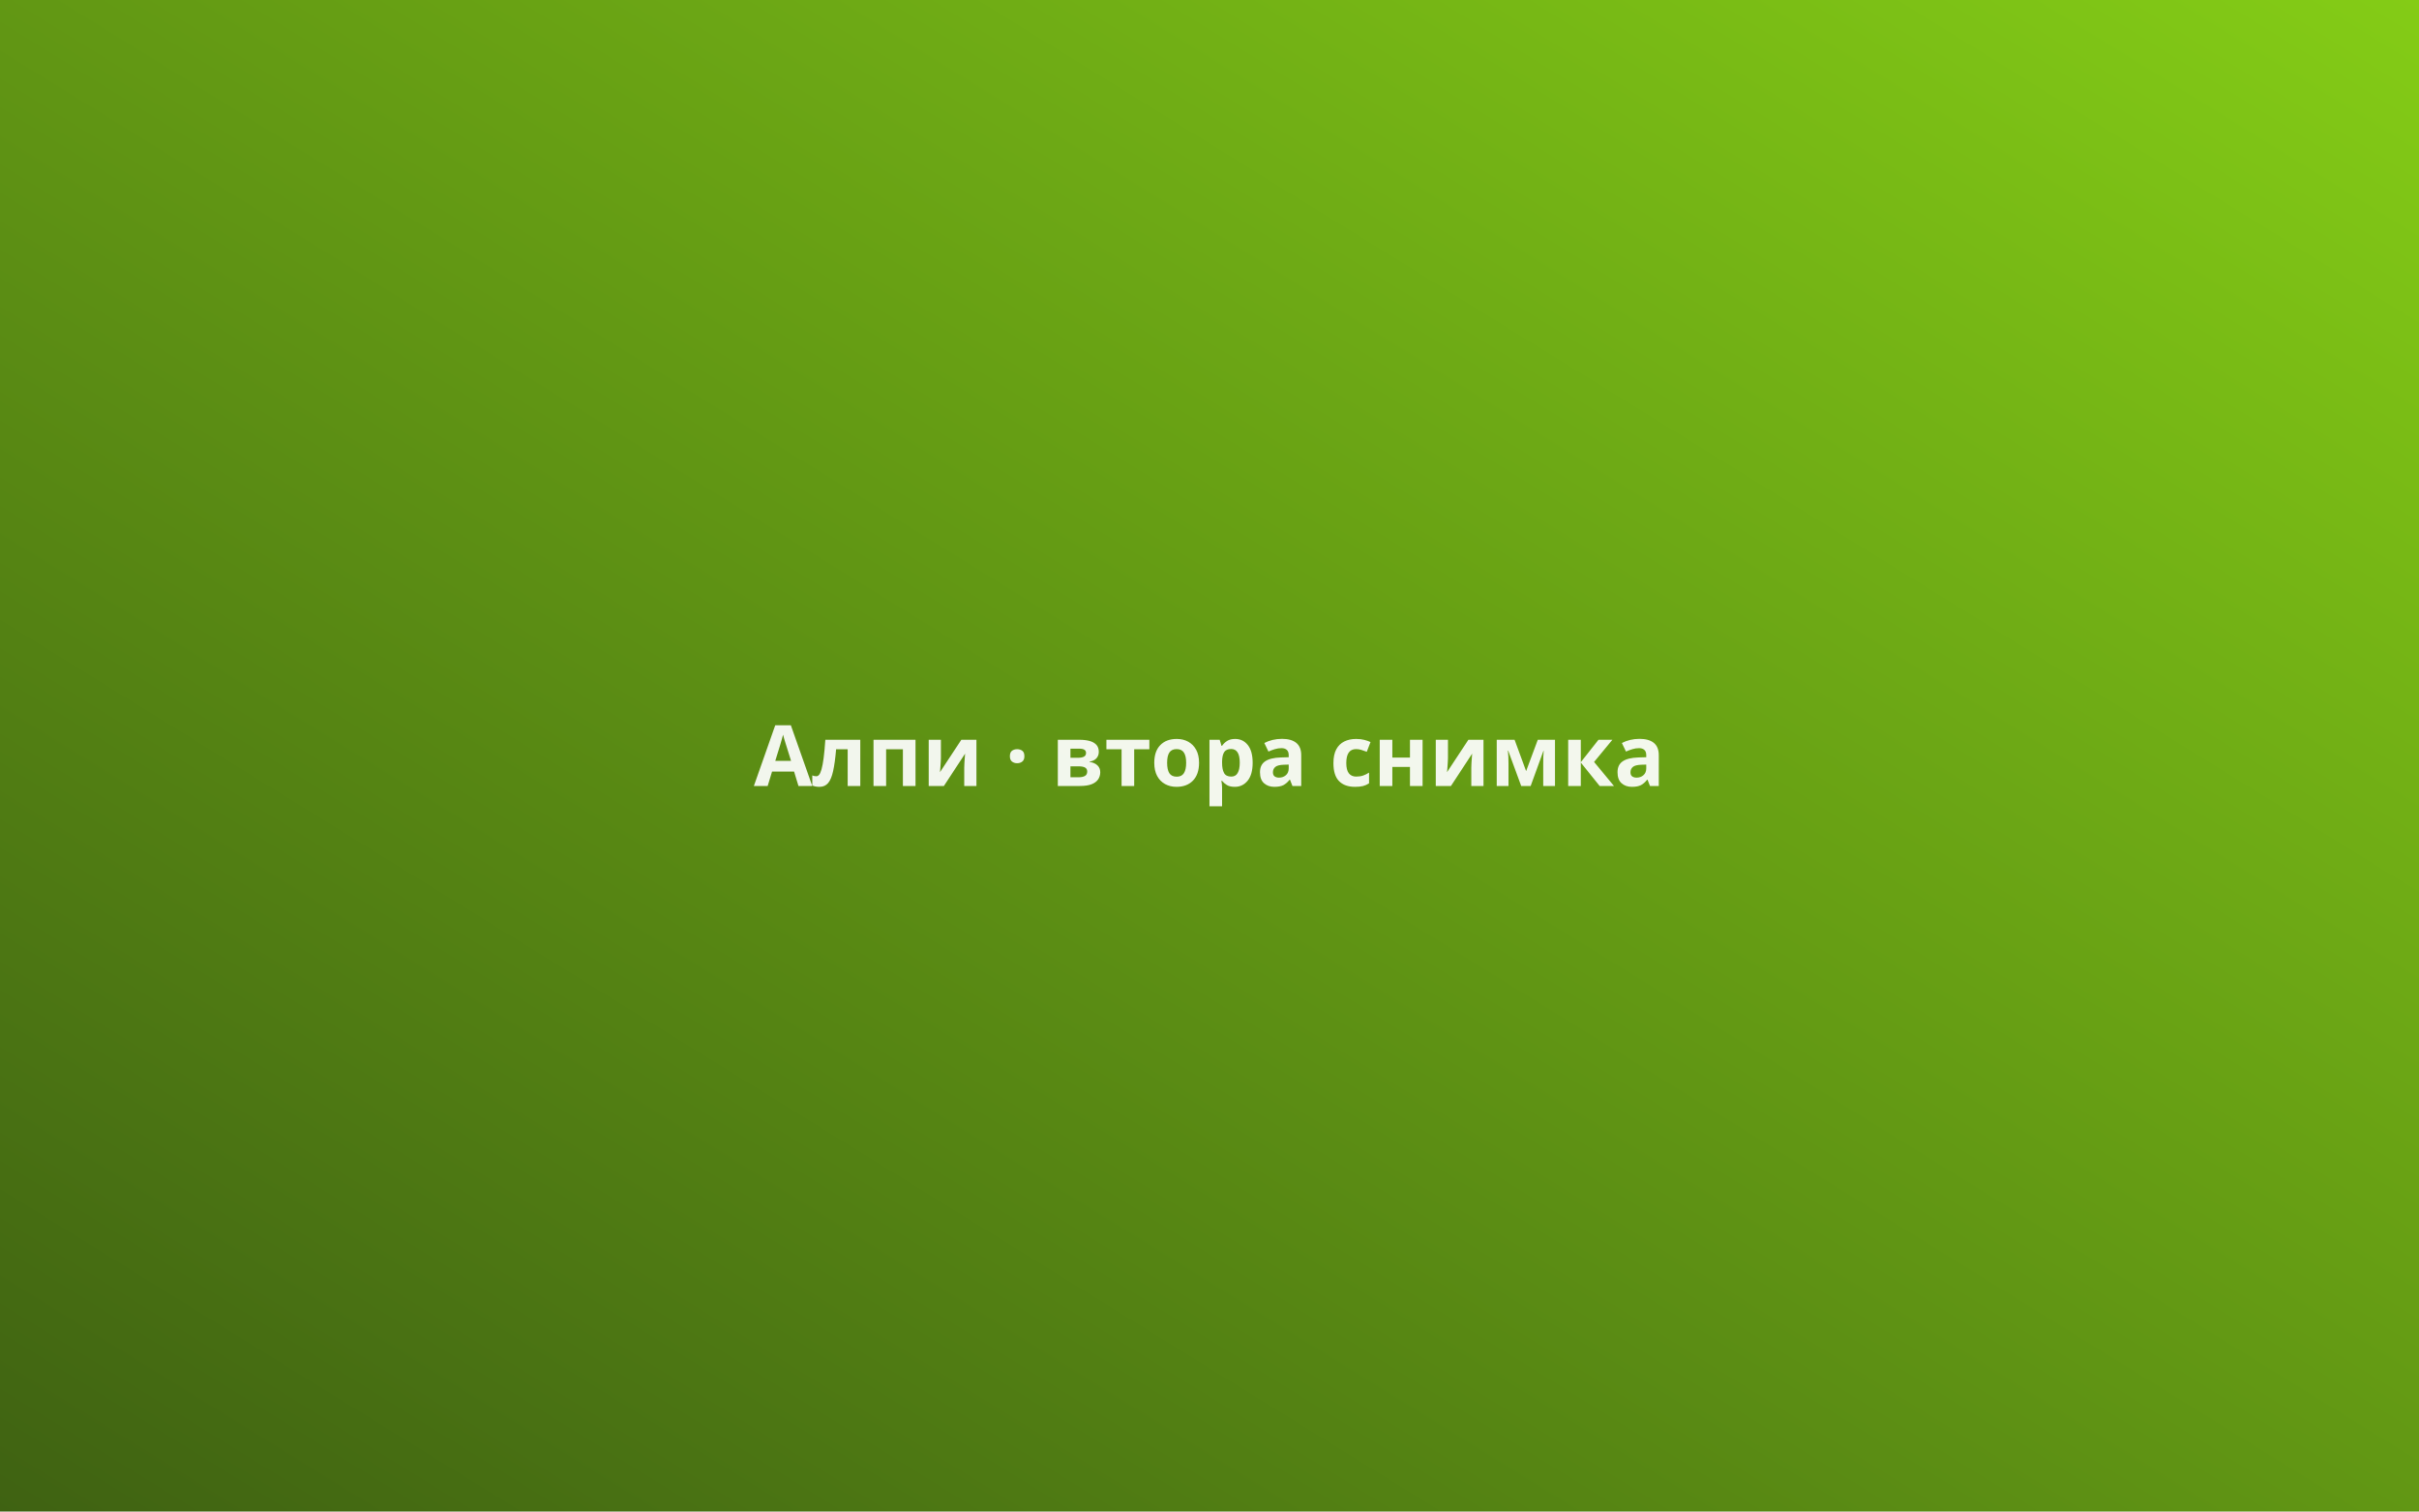
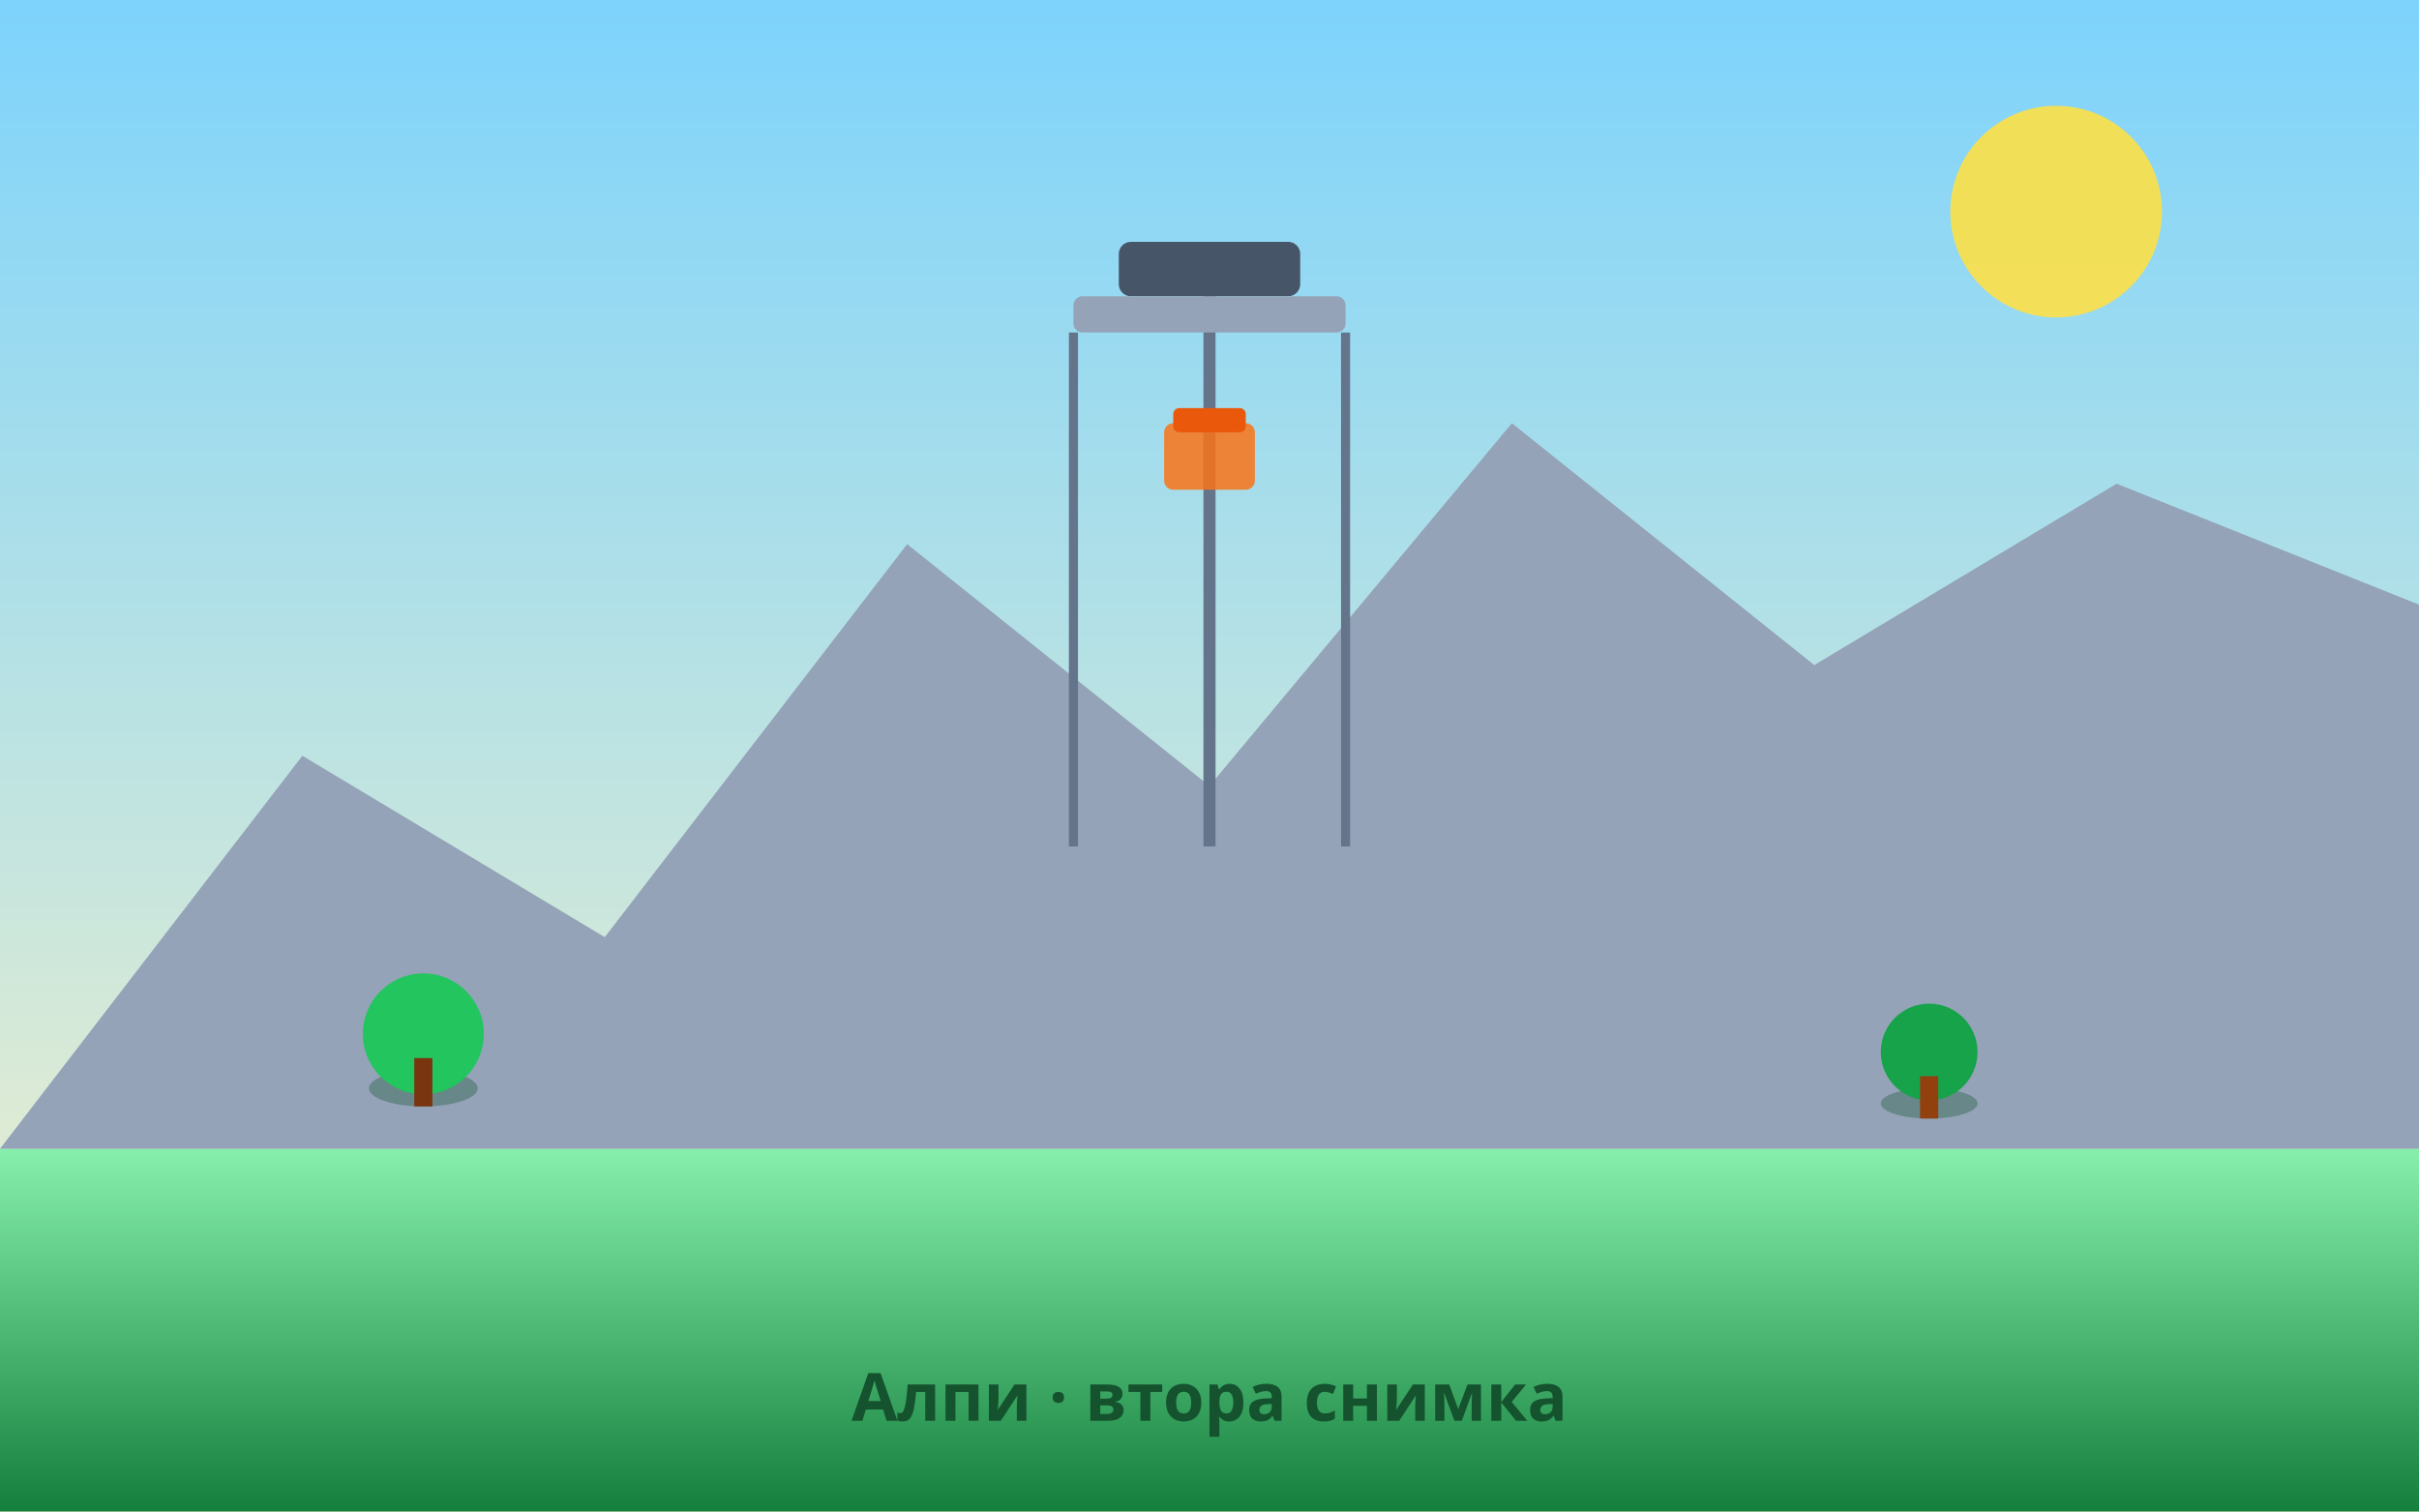
<svg xmlns="http://www.w3.org/2000/svg" viewBox="0 0 800 500" role="img" aria-label="Алпи · втора снимка">
  <defs>
-     <linearGradient id="bg" x1="100%" y1="0%" x2="0%" y2="100%">
-       <stop offset="0%" stop-color="#84cc16" />
-       <stop offset="100%" stop-color="#3f6212" />
+     <linearGradient id="sky" x1="0" y1="0" x2="0" y2="1">
+       <stop offset="0%" stop-color="#7dd3fc" />
+       <stop offset="100%" stop-color="#fef3c7" />
+     </linearGradient>
+     <linearGradient id="meadow" x1="0" y1="0" x2="0" y2="1">
+       <stop offset="0%" stop-color="#86efac" />
+       <stop offset="100%" stop-color="#15803d" />
    </linearGradient>
  </defs>
-   <rect width="800" height="500" fill="url(#bg)" />
-   <text x="400" y="260" text-anchor="middle" fill="white" font-family="system-ui,sans-serif" font-size="28" font-weight="600" opacity="0.92">Алпи · втора снимка</text>
+   <rect width="800" height="500" fill="url(#sky)" />
+   <path d="M0 380 L800 380 L800 500 L0 500 Z" fill="url(#meadow)" />
+   <path d="M0 380 L100 250 L200 310 L300 180 L400 260 L500 140 L600 220 L700 160 L800 200 L800 380 L0 380 Z" fill="#94a3b8" />
+   <path d="M300 180 L400 260 L500 140 L400 260 Z" fill="#f8fafc" />
+   <path d="M500 140 L600 220 L700 160 L600 220 Z" fill="#e2e8f0" />
+   <path d="M100 250 L200 310 L300 180 L200 310 Z" fill="#cbd5e1" />
+   <g transform="translate(350, 80)">
+     <line x1="50" y1="200" x2="50" y2="0" stroke="#64748b" stroke-width="4" />
+     <rect x="20" y="0" width="60" height="18" rx="4" fill="#475569" />
+     <rect x="5" y="18" width="90" height="12" rx="3" fill="#94a3b8" />
+     <line x1="5" y1="30" x2="5" y2="200" stroke="#64748b" stroke-width="3" />
+     <line x1="95" y1="30" x2="95" y2="200" stroke="#64748b" stroke-width="3" />
+     <rect x="35" y="60" width="30" height="22" rx="3" fill="#f97316" opacity="0.85" />
+     <rect x="38" y="55" width="24" height="8" rx="2" fill="#ea580c" />
+   </g>
+   <g transform="translate(120, 320)">
+     <ellipse cx="20" cy="40" rx="18" ry="6" fill="#14532d" opacity="0.35" />
+     <circle cx="20" cy="22" r="20" fill="#22c55e" />
+     <rect x="17" y="30" width="6" height="16" fill="#78350f" />
+   </g>
+   <g transform="translate(620, 330)">
+     <ellipse cx="18" cy="35" rx="16" ry="5" fill="#14532d" opacity="0.35" />
+     <circle cx="18" cy="18" r="16" fill="#16a34a" />
+     <rect x="15" y="26" width="6" height="14" fill="#92400e" />
+   </g>
+   <circle cx="680" cy="70" r="35" fill="#fde047" opacity="0.9" />
+   <text x="400" y="470" text-anchor="middle" fill="#14532d" font-family="system-ui,sans-serif" font-size="22" font-weight="600">Алпи · втора снимка</text>
</svg>
